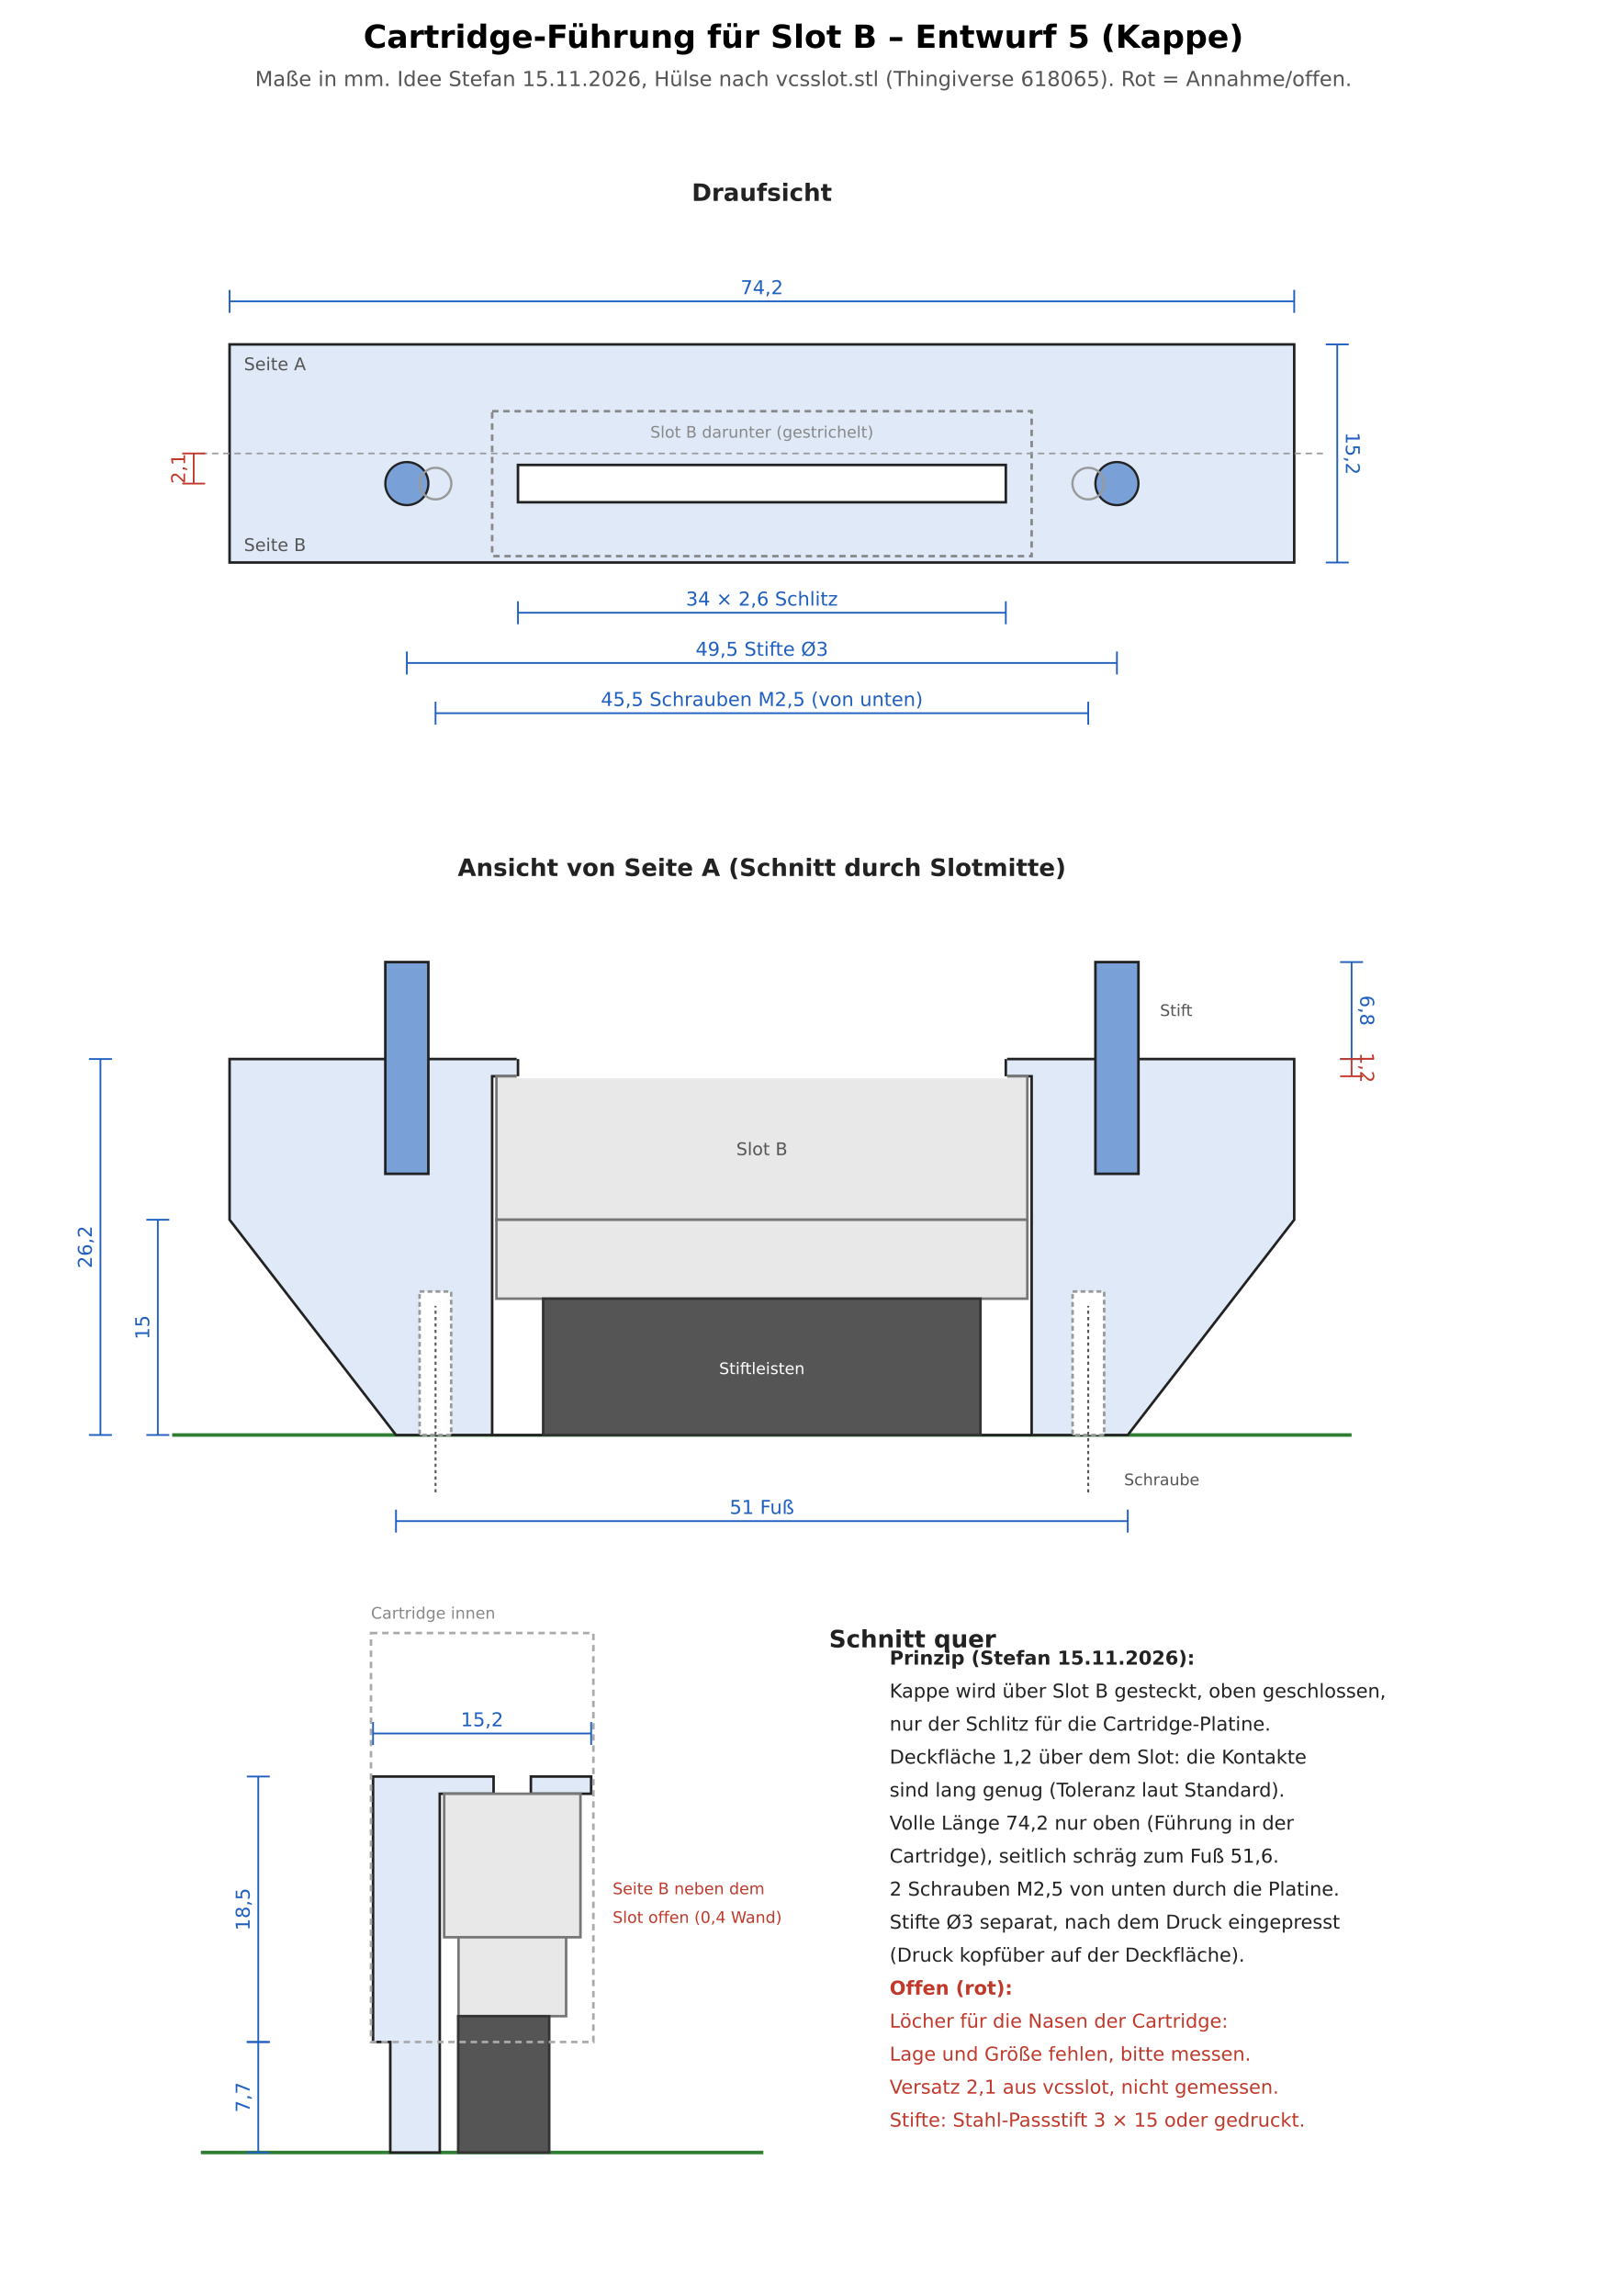
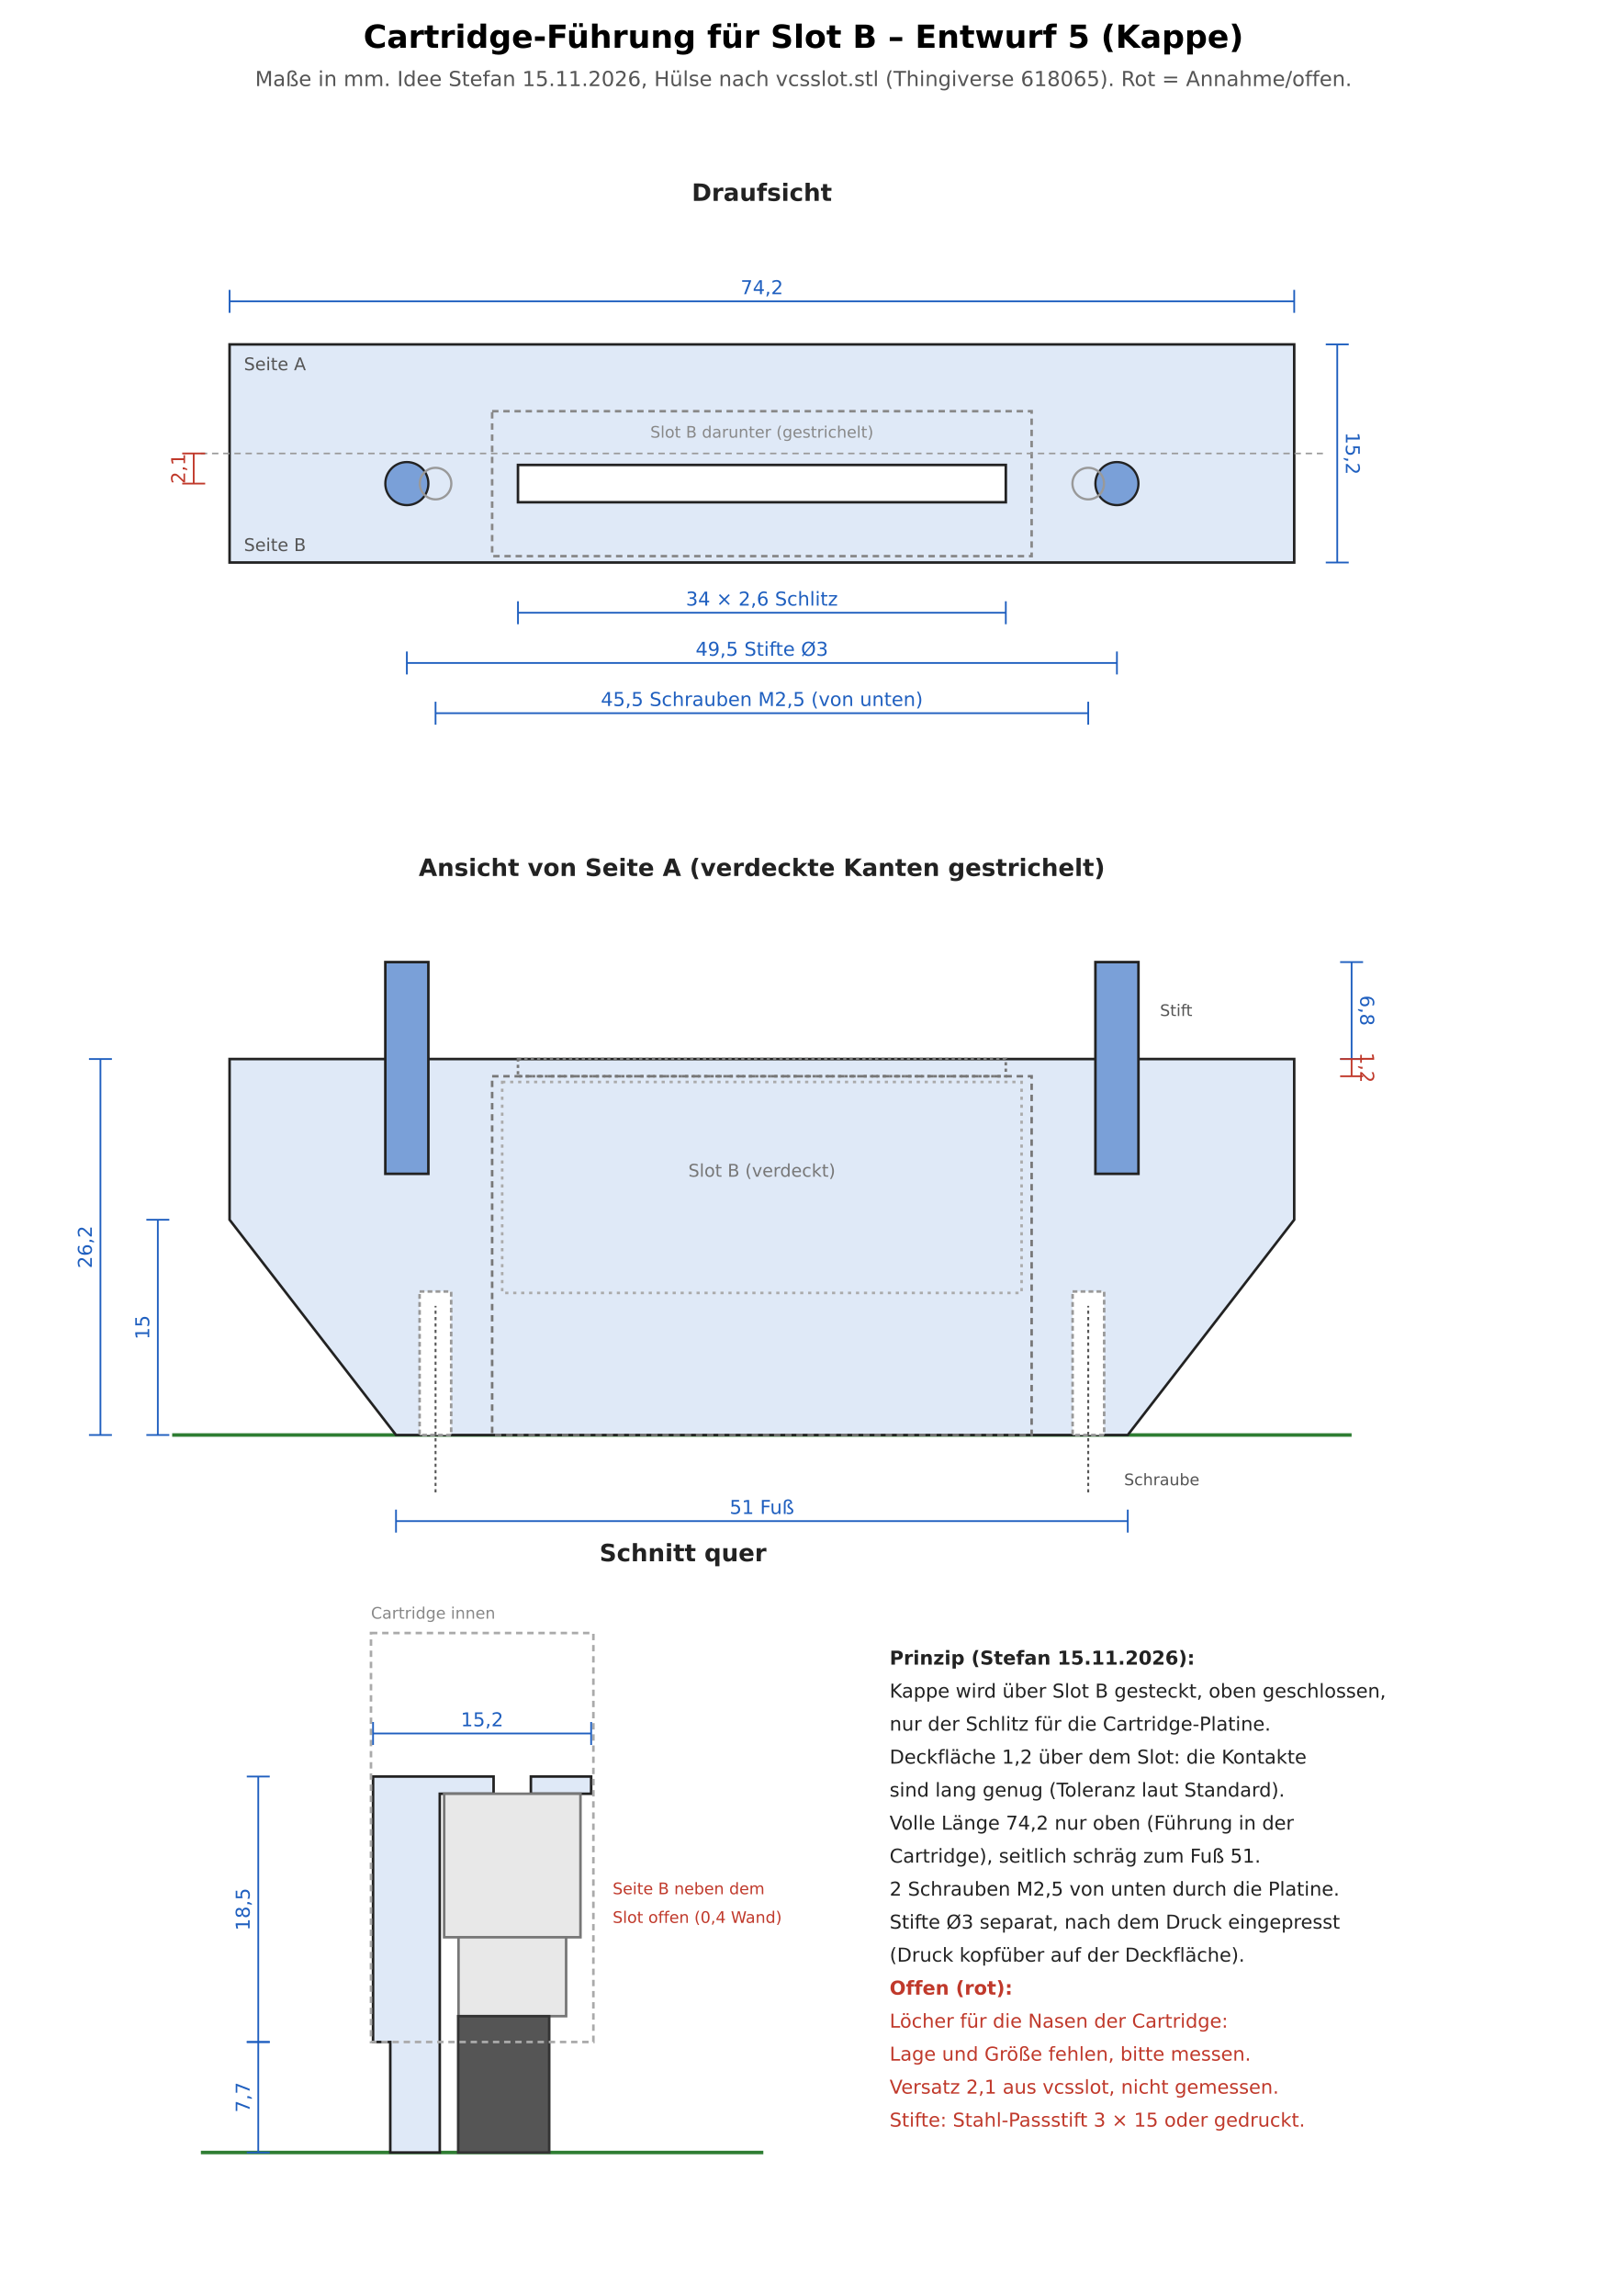
<svg xmlns="http://www.w3.org/2000/svg" width="1008" height="1440" viewBox="0 0 1008 1440">
  <rect width="100%" height="100%" fill="white" />
  <text x="504.0" y="30" font-family="DejaVu Sans, sans-serif" font-size="20" font-weight="bold" text-anchor="middle">Cartridge-Führung für Slot B – Entwurf 5 (Kappe)</text>
  <text x="504.0" y="54" font-family="DejaVu Sans, sans-serif" font-size="13" fill="#555" text-anchor="middle">Maße in mm. Idee Stefan 15.11.2026, Hülse nach vcsslot.stl (Thingiverse 618065). Rot = Annahme/offen.</text>
  <text x="477.9" y="126.0" font-family="DejaVu Sans, sans-serif" font-size="15" fill="#222" text-anchor="middle" font-weight="bold">Draufsicht</text>
  <rect x="144.0" y="216.0" width="667.8" height="136.8" fill="#dfe9f7" stroke="#222" stroke-width="1.6" />
  <rect x="308.7" y="257.9" width="338.4" height="90.9" fill="none" stroke="#888" stroke-width="1.6" stroke-dasharray="4,3" />
  <rect x="324.9" y="291.6" width="306.0" height="23.4" fill="white" stroke="#222" stroke-width="1.6" />
  <circle cx="255.2" cy="303.3" r="13.5" fill="#7aa0d8" stroke="#222" stroke-width="1.4" />
  <circle cx="273.2" cy="303.3" r="9.9" fill="none" stroke="#999" stroke-width="1.4" />
  <circle cx="700.6" cy="303.3" r="13.5" fill="#7aa0d8" stroke="#222" stroke-width="1.4" />
  <circle cx="682.6" cy="303.3" r="9.9" fill="none" stroke="#999" stroke-width="1.4" />
  <line x1="126.0" y1="284.4" x2="829.8" y2="284.4" stroke="#999" stroke-width="1" stroke-dasharray="4,3" />
  <line x1="144.0" y1="189.0" x2="811.8" y2="189.0" stroke="#1f5fbf" stroke-width="1.1" />
  <line x1="144.0" y1="181.8" x2="144.0" y2="196.2" stroke="#1f5fbf" stroke-width="1.1" />
  <line x1="811.8" y1="181.8" x2="811.8" y2="196.2" stroke="#1f5fbf" stroke-width="1.1" />
  <text x="477.9" y="184.5" font-family="DejaVu Sans, sans-serif" font-size="12" fill="#1f5fbf" text-anchor="middle">74,2</text>
  <line x1="324.9" y1="384.3" x2="630.9" y2="384.3" stroke="#1f5fbf" stroke-width="1.1" />
  <line x1="324.9" y1="377.1" x2="324.9" y2="391.5" stroke="#1f5fbf" stroke-width="1.1" />
  <line x1="630.9" y1="377.1" x2="630.9" y2="391.5" stroke="#1f5fbf" stroke-width="1.1" />
  <text x="477.9" y="379.8" font-family="DejaVu Sans, sans-serif" font-size="12" fill="#1f5fbf" text-anchor="middle">34 × 2,6 Schlitz</text>
  <line x1="255.2" y1="415.8" x2="700.6" y2="415.8" stroke="#1f5fbf" stroke-width="1.1" />
  <line x1="255.2" y1="408.6" x2="255.2" y2="423.0" stroke="#1f5fbf" stroke-width="1.1" />
  <line x1="700.6" y1="408.6" x2="700.6" y2="423.0" stroke="#1f5fbf" stroke-width="1.1" />
  <text x="477.9" y="411.3" font-family="DejaVu Sans, sans-serif" font-size="12" fill="#1f5fbf" text-anchor="middle">49,5 Stifte Ø3</text>
  <line x1="273.2" y1="447.3" x2="682.6" y2="447.3" stroke="#1f5fbf" stroke-width="1.1" />
  <line x1="273.2" y1="440.1" x2="273.2" y2="454.5" stroke="#1f5fbf" stroke-width="1.1" />
  <line x1="682.6" y1="440.1" x2="682.6" y2="454.5" stroke="#1f5fbf" stroke-width="1.1" />
  <text x="477.9" y="442.8" font-family="DejaVu Sans, sans-serif" font-size="12" fill="#1f5fbf" text-anchor="middle">45,5 Schrauben M2,5 (von unten)</text>
  <line x1="838.8" y1="216.0" x2="838.8" y2="352.8" stroke="#1f5fbf" stroke-width="1.1" />
  <line x1="831.6" y1="216.0" x2="846.0" y2="216.0" stroke="#1f5fbf" stroke-width="1.1" />
  <line x1="831.6" y1="352.8" x2="846.0" y2="352.8" stroke="#1f5fbf" stroke-width="1.1" />
  <text x="844.2" y="284.4" font-family="DejaVu Sans, sans-serif" font-size="12" fill="#1f5fbf" text-anchor="middle" transform="rotate(90 844.2 284.4)">15,2</text>
  <line x1="121.5" y1="284.4" x2="121.5" y2="303.3" stroke="#c0392b" stroke-width="1.1" />
  <line x1="114.3" y1="284.4" x2="128.7" y2="284.4" stroke="#c0392b" stroke-width="1.1" />
  <line x1="114.3" y1="303.3" x2="128.7" y2="303.3" stroke="#c0392b" stroke-width="1.1" />
  <text x="116.1" y="293.9" font-family="DejaVu Sans, sans-serif" font-size="12" fill="#c0392b" text-anchor="middle" transform="rotate(-90 116.1 293.9)">2,1</text>
  <text x="153.0" y="232.2" font-family="DejaVu Sans, sans-serif" font-size="11" fill="#555" text-anchor="start">Seite A</text>
  <text x="153.0" y="345.6" font-family="DejaVu Sans, sans-serif" font-size="11" fill="#555" text-anchor="start">Seite B</text>
  <text x="477.9" y="274.5" font-family="DejaVu Sans, sans-serif" font-size="10" fill="#888" text-anchor="middle">Slot B darunter (gestrichelt)</text>
-   <text x="477.9" y="549.4" font-family="DejaVu Sans, sans-serif" font-size="15" fill="#222" text-anchor="middle" font-weight="bold">Ansicht von Seite A (Schnitt durch Slotmitte)</text>
+   <text x="477.9" y="549.4" font-family="DejaVu Sans, sans-serif" font-size="15" fill="#222" text-anchor="middle" font-weight="bold">Ansicht von Seite A (verdeckte Kanten gestrichelt)</text>
  <line x1="108.0" y1="900.0" x2="847.8" y2="900.0" stroke="#2e7d32" stroke-width="2.2" />
  <polygon points="248.4,900 144.0,765.0 144.0,664.2 811.8,664.2 811.8,765.0 707.4,900" fill="#dfe9f7" stroke="#222" stroke-width="1.6" />
-   <rect x="308.7" y="675.0" width="338.4" height="225.0" fill="white" stroke="#222" stroke-width="1.6" />
-   <rect x="311.4" y="675.0" width="333.0" height="90.0" fill="#e8e8e8" stroke="#777" stroke-width="1.6" />
-   <rect x="311.4" y="765.0" width="333.0" height="49.5" fill="#e8e8e8" stroke="#777" stroke-width="1.6" />
-   <rect x="340.7" y="814.5" width="274.3" height="85.5" fill="#555" stroke="#333" stroke-width="1.6" />
-   <rect x="324.9" y="663.8" width="306.0" height="11.7" fill="white" stroke="white" stroke-width="1.6" />
-   <line x1="324.9" y1="664.2" x2="324.9" y2="675.0" stroke="#222" stroke-width="1.6" />
-   <line x1="630.9" y1="664.2" x2="630.9" y2="675.0" stroke="#222" stroke-width="1.6" />
+   <rect x="308.7" y="675.0" width="338.4" height="225.0" fill="none" stroke="#777" stroke-width="1.6" stroke-dasharray="4,3" />
+   <rect x="324.9" y="664.2" width="306.0" height="10.8" fill="none" stroke="#777" stroke-width="1.6" stroke-dasharray="2,2" />
+   <rect x="315.0" y="678.6" width="325.8" height="132.3" fill="none" stroke="#aaa" stroke-width="1.6" stroke-dasharray="2,3" />
  <rect x="241.7" y="603.4" width="27.0" height="132.8" fill="#7aa0d8" stroke="#222" stroke-width="1.6" />
  <rect x="263.2" y="810.0" width="19.8" height="90.0" fill="white" stroke="#999" stroke-width="1.6" stroke-dasharray="3,2" />
  <line x1="273.2" y1="936.0" x2="273.2" y2="819.0" stroke="#555" stroke-width="1.2" stroke-dasharray="2,2" />
  <rect x="687.1" y="603.4" width="27.0" height="132.8" fill="#7aa0d8" stroke="#222" stroke-width="1.6" />
  <rect x="672.8" y="810.0" width="19.8" height="90.0" fill="white" stroke="#999" stroke-width="1.6" stroke-dasharray="3,2" />
  <line x1="682.6" y1="936.0" x2="682.6" y2="819.0" stroke="#555" stroke-width="1.2" stroke-dasharray="2,2" />
-   <text x="477.9" y="724.5" font-family="DejaVu Sans, sans-serif" font-size="11" fill="#555" text-anchor="middle">Slot B</text>
-   <text x="477.9" y="861.8" font-family="DejaVu Sans, sans-serif" font-size="10" fill="white" text-anchor="middle">Stiftleisten</text>
+   <text x="477.9" y="738.0" font-family="DejaVu Sans, sans-serif" font-size="11" fill="#777" text-anchor="middle">Slot B (verdeckt)</text>
  <line x1="63.0" y1="664.2" x2="63.0" y2="900.0" stroke="#1f5fbf" stroke-width="1.1" />
  <line x1="55.8" y1="664.2" x2="70.2" y2="664.2" stroke="#1f5fbf" stroke-width="1.1" />
  <line x1="55.8" y1="900.0" x2="70.2" y2="900.0" stroke="#1f5fbf" stroke-width="1.1" />
  <text x="57.6" y="782.1" font-family="DejaVu Sans, sans-serif" font-size="12" fill="#1f5fbf" text-anchor="middle" transform="rotate(-90 57.6 782.1)">26,2</text>
  <line x1="99.0" y1="765.0" x2="99.0" y2="900.0" stroke="#1f5fbf" stroke-width="1.1" />
  <line x1="91.8" y1="765.0" x2="106.2" y2="765.0" stroke="#1f5fbf" stroke-width="1.1" />
  <line x1="91.8" y1="900.0" x2="106.2" y2="900.0" stroke="#1f5fbf" stroke-width="1.1" />
  <text x="93.6" y="832.5" font-family="DejaVu Sans, sans-serif" font-size="12" fill="#1f5fbf" text-anchor="middle" transform="rotate(-90 93.6 832.5)">15</text>
  <line x1="847.8" y1="603.4" x2="847.8" y2="664.2" stroke="#1f5fbf" stroke-width="1.1" />
  <line x1="840.6" y1="603.4" x2="855.0" y2="603.4" stroke="#1f5fbf" stroke-width="1.1" />
  <line x1="840.6" y1="664.2" x2="855.0" y2="664.2" stroke="#1f5fbf" stroke-width="1.1" />
  <text x="853.2" y="633.8" font-family="DejaVu Sans, sans-serif" font-size="12" fill="#1f5fbf" text-anchor="middle" transform="rotate(90 853.2 633.8)">6,8</text>
  <line x1="847.8" y1="664.2" x2="847.8" y2="675.0" stroke="#c0392b" stroke-width="1.1" />
  <line x1="840.6" y1="664.2" x2="855.0" y2="664.2" stroke="#c0392b" stroke-width="1.1" />
  <line x1="840.6" y1="675.0" x2="855.0" y2="675.0" stroke="#c0392b" stroke-width="1.1" />
  <text x="853.2" y="669.6" font-family="DejaVu Sans, sans-serif" font-size="12" fill="#c0392b" text-anchor="middle" transform="rotate(90 853.2 669.6)">1,2</text>
  <line x1="248.4" y1="954.0" x2="707.4" y2="954.0" stroke="#1f5fbf" stroke-width="1.1" />
  <line x1="248.4" y1="946.8" x2="248.4" y2="961.2" stroke="#1f5fbf" stroke-width="1.1" />
  <line x1="707.4" y1="946.8" x2="707.4" y2="961.2" stroke="#1f5fbf" stroke-width="1.1" />
  <text x="477.9" y="949.5" font-family="DejaVu Sans, sans-serif" font-size="12" fill="#1f5fbf" text-anchor="middle">51 Fuß</text>
  <text x="727.6" y="637.2" font-family="DejaVu Sans, sans-serif" font-size="10" fill="#555" text-anchor="start">Stift</text>
  <text x="705.1" y="931.5" font-family="DejaVu Sans, sans-serif" font-size="10" fill="#555" text-anchor="start">Schraube</text>
-   <text x="572.4" y="1033.2" font-family="DejaVu Sans, sans-serif" font-size="15" fill="#222" text-anchor="middle" font-weight="bold">Schnitt quer</text>
+   <text x="428.4" y="979.2" font-family="DejaVu Sans, sans-serif" font-size="15" fill="#222" text-anchor="middle" font-weight="bold">Schnitt quer</text>
  <line x1="126.0" y1="1350.0" x2="478.8" y2="1350.0" stroke="#2e7d32" stroke-width="2.2" />
  <polygon points="244.8,1350 244.8,1280.7 234.0,1280.7 234.0,1114.2 370.8,1114.2 370.8,1125.0 366.75,1125.0 366.75,1350 275.85,1350 275.85,1125.0 309.6,1125.0 309.6,1114.2 333.0,1114.2 333.0,1125.0" fill="none" stroke="none" stroke-width="1.6" />
  <polygon points="244.8,1350 244.8,1280.7 234.0,1280.7 234.0,1114.2 309.6,1114.2 309.6,1125.0 275.85,1125.0 275.85,1350" fill="#dfe9f7" stroke="#222" stroke-width="1.6" />
  <polygon points="333.0,1114.2 370.8,1114.2 370.8,1125.0 333.0,1125.0" fill="#dfe9f7" stroke="#222" stroke-width="1.6" />
  <rect x="278.6" y="1125.0" width="85.5" height="90.0" fill="#e8e8e8" stroke="#777" stroke-width="1.6" />
  <rect x="287.6" y="1215.0" width="67.5" height="49.5" fill="#e8e8e8" stroke="#777" stroke-width="1.6" />
  <rect x="287.4" y="1264.5" width="57.1" height="85.5" fill="#555" stroke="#333" stroke-width="1.6" />
  <rect x="232.7" y="1024.2" width="139.5" height="256.5" fill="none" stroke="#aaa" stroke-width="1.6" stroke-dasharray="4,3" />
  <line x1="234.0" y1="1087.2" x2="370.8" y2="1087.2" stroke="#1f5fbf" stroke-width="1.1" />
  <line x1="234.0" y1="1080.0" x2="234.0" y2="1094.4" stroke="#1f5fbf" stroke-width="1.1" />
  <line x1="370.8" y1="1080.0" x2="370.8" y2="1094.4" stroke="#1f5fbf" stroke-width="1.1" />
  <text x="302.4" y="1082.7" font-family="DejaVu Sans, sans-serif" font-size="12" fill="#1f5fbf" text-anchor="middle">15,2</text>
  <line x1="162.0" y1="1280.7" x2="162.0" y2="1350.0" stroke="#1f5fbf" stroke-width="1.1" />
  <line x1="154.8" y1="1280.7" x2="169.2" y2="1280.7" stroke="#1f5fbf" stroke-width="1.1" />
  <line x1="154.8" y1="1350.0" x2="169.2" y2="1350.0" stroke="#1f5fbf" stroke-width="1.1" />
  <text x="156.6" y="1315.4" font-family="DejaVu Sans, sans-serif" font-size="12" fill="#1f5fbf" text-anchor="middle" transform="rotate(-90 156.6 1315.4)">7,7</text>
  <line x1="162.0" y1="1114.2" x2="162.0" y2="1280.7" stroke="#1f5fbf" stroke-width="1.1" />
  <line x1="154.8" y1="1114.2" x2="169.2" y2="1114.2" stroke="#1f5fbf" stroke-width="1.1" />
  <line x1="154.8" y1="1280.7" x2="169.2" y2="1280.7" stroke="#1f5fbf" stroke-width="1.1" />
  <text x="156.6" y="1197.5" font-family="DejaVu Sans, sans-serif" font-size="12" fill="#1f5fbf" text-anchor="middle" transform="rotate(-90 156.6 1197.5)">18,5</text>
  <text x="384.3" y="1188.0" font-family="DejaVu Sans, sans-serif" font-size="10" fill="#c0392b" text-anchor="start">Seite B neben dem</text>
  <text x="384.3" y="1206.0" font-family="DejaVu Sans, sans-serif" font-size="10" fill="#c0392b" text-anchor="start">Slot offen (0,4 Wand)</text>
  <text x="232.7" y="1015.2" font-family="DejaVu Sans, sans-serif" font-size="10" fill="#888" text-anchor="start">Cartridge innen</text>
  <text x="558.0" y="1044.0" font-family="DejaVu Sans, sans-serif" font-size="12" fill="#222" text-anchor="start" font-weight="bold">Prinzip (Stefan 15.11.2026):</text>
  <text x="558.0" y="1064.7" font-family="DejaVu Sans, sans-serif" font-size="12" fill="#222" text-anchor="start">Kappe wird über Slot B gesteckt, oben geschlossen,</text>
  <text x="558.0" y="1085.4" font-family="DejaVu Sans, sans-serif" font-size="12" fill="#222" text-anchor="start">nur der Schlitz für die Cartridge-Platine.</text>
  <text x="558.0" y="1106.1" font-family="DejaVu Sans, sans-serif" font-size="12" fill="#222" text-anchor="start">Deckfläche 1,2 über dem Slot: die Kontakte</text>
  <text x="558.0" y="1126.8" font-family="DejaVu Sans, sans-serif" font-size="12" fill="#222" text-anchor="start">sind lang genug (Toleranz laut Standard).</text>
  <text x="558.0" y="1147.5" font-family="DejaVu Sans, sans-serif" font-size="12" fill="#222" text-anchor="start">Volle Länge 74,2 nur oben (Führung in der</text>
-   <text x="558.0" y="1168.2" font-family="DejaVu Sans, sans-serif" font-size="12" fill="#222" text-anchor="start">Cartridge), seitlich schräg zum Fuß 51,6.</text>
+   <text x="558.0" y="1168.2" font-family="DejaVu Sans, sans-serif" font-size="12" fill="#222" text-anchor="start">Cartridge), seitlich schräg zum Fuß 51.</text>
  <text x="558.0" y="1188.9" font-family="DejaVu Sans, sans-serif" font-size="12" fill="#222" text-anchor="start">2 Schrauben M2,5 von unten durch die Platine.</text>
  <text x="558.0" y="1209.6" font-family="DejaVu Sans, sans-serif" font-size="12" fill="#222" text-anchor="start">Stifte Ø3 separat, nach dem Druck eingepresst</text>
  <text x="558.0" y="1230.3" font-family="DejaVu Sans, sans-serif" font-size="12" fill="#222" text-anchor="start">(Druck kopfüber auf der Deckfläche).</text>
  <text x="558.0" y="1251.0" font-family="DejaVu Sans, sans-serif" font-size="12" fill="#c0392b" text-anchor="start" font-weight="bold">Offen (rot):</text>
  <text x="558.0" y="1271.7" font-family="DejaVu Sans, sans-serif" font-size="12" fill="#c0392b" text-anchor="start">Löcher für die Nasen der Cartridge:</text>
  <text x="558.0" y="1292.4" font-family="DejaVu Sans, sans-serif" font-size="12" fill="#c0392b" text-anchor="start">Lage und Größe fehlen, bitte messen.</text>
  <text x="558.0" y="1313.1" font-family="DejaVu Sans, sans-serif" font-size="12" fill="#c0392b" text-anchor="start">Versatz 2,1 aus vcsslot, nicht gemessen.</text>
  <text x="558.0" y="1333.8" font-family="DejaVu Sans, sans-serif" font-size="12" fill="#c0392b" text-anchor="start">Stifte: Stahl-Passstift 3 × 15 oder gedruckt.</text>
</svg>
